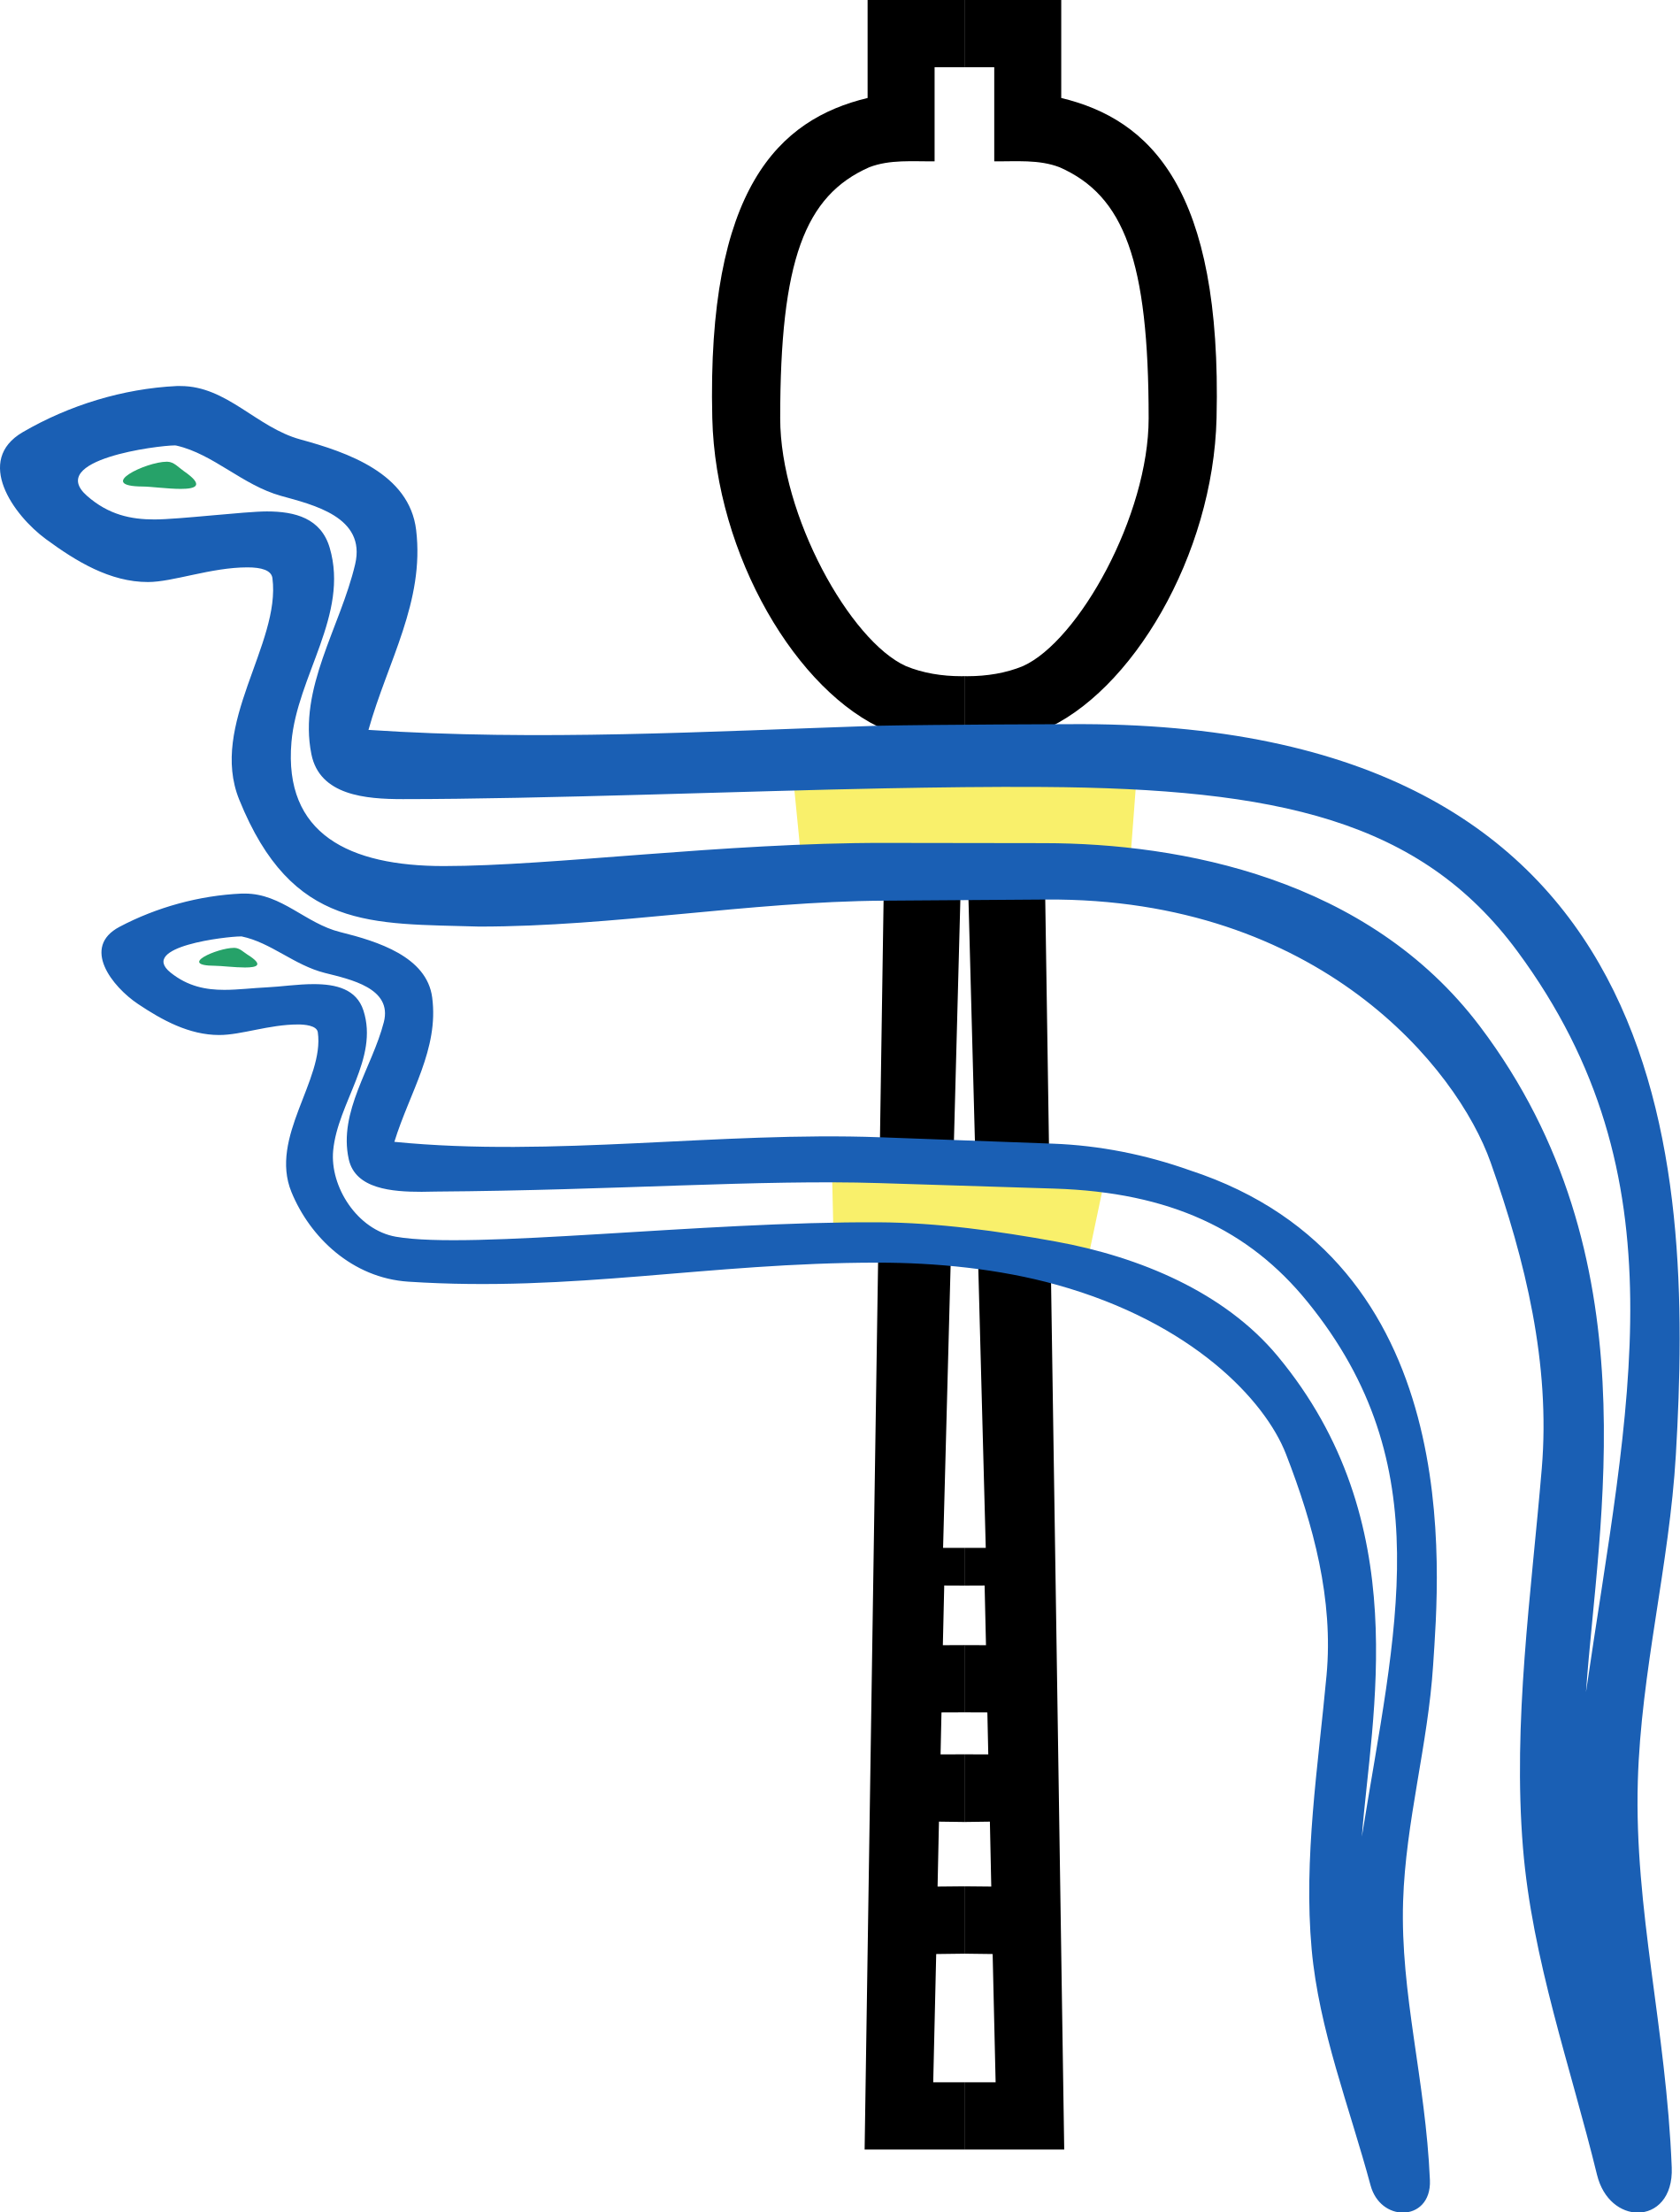
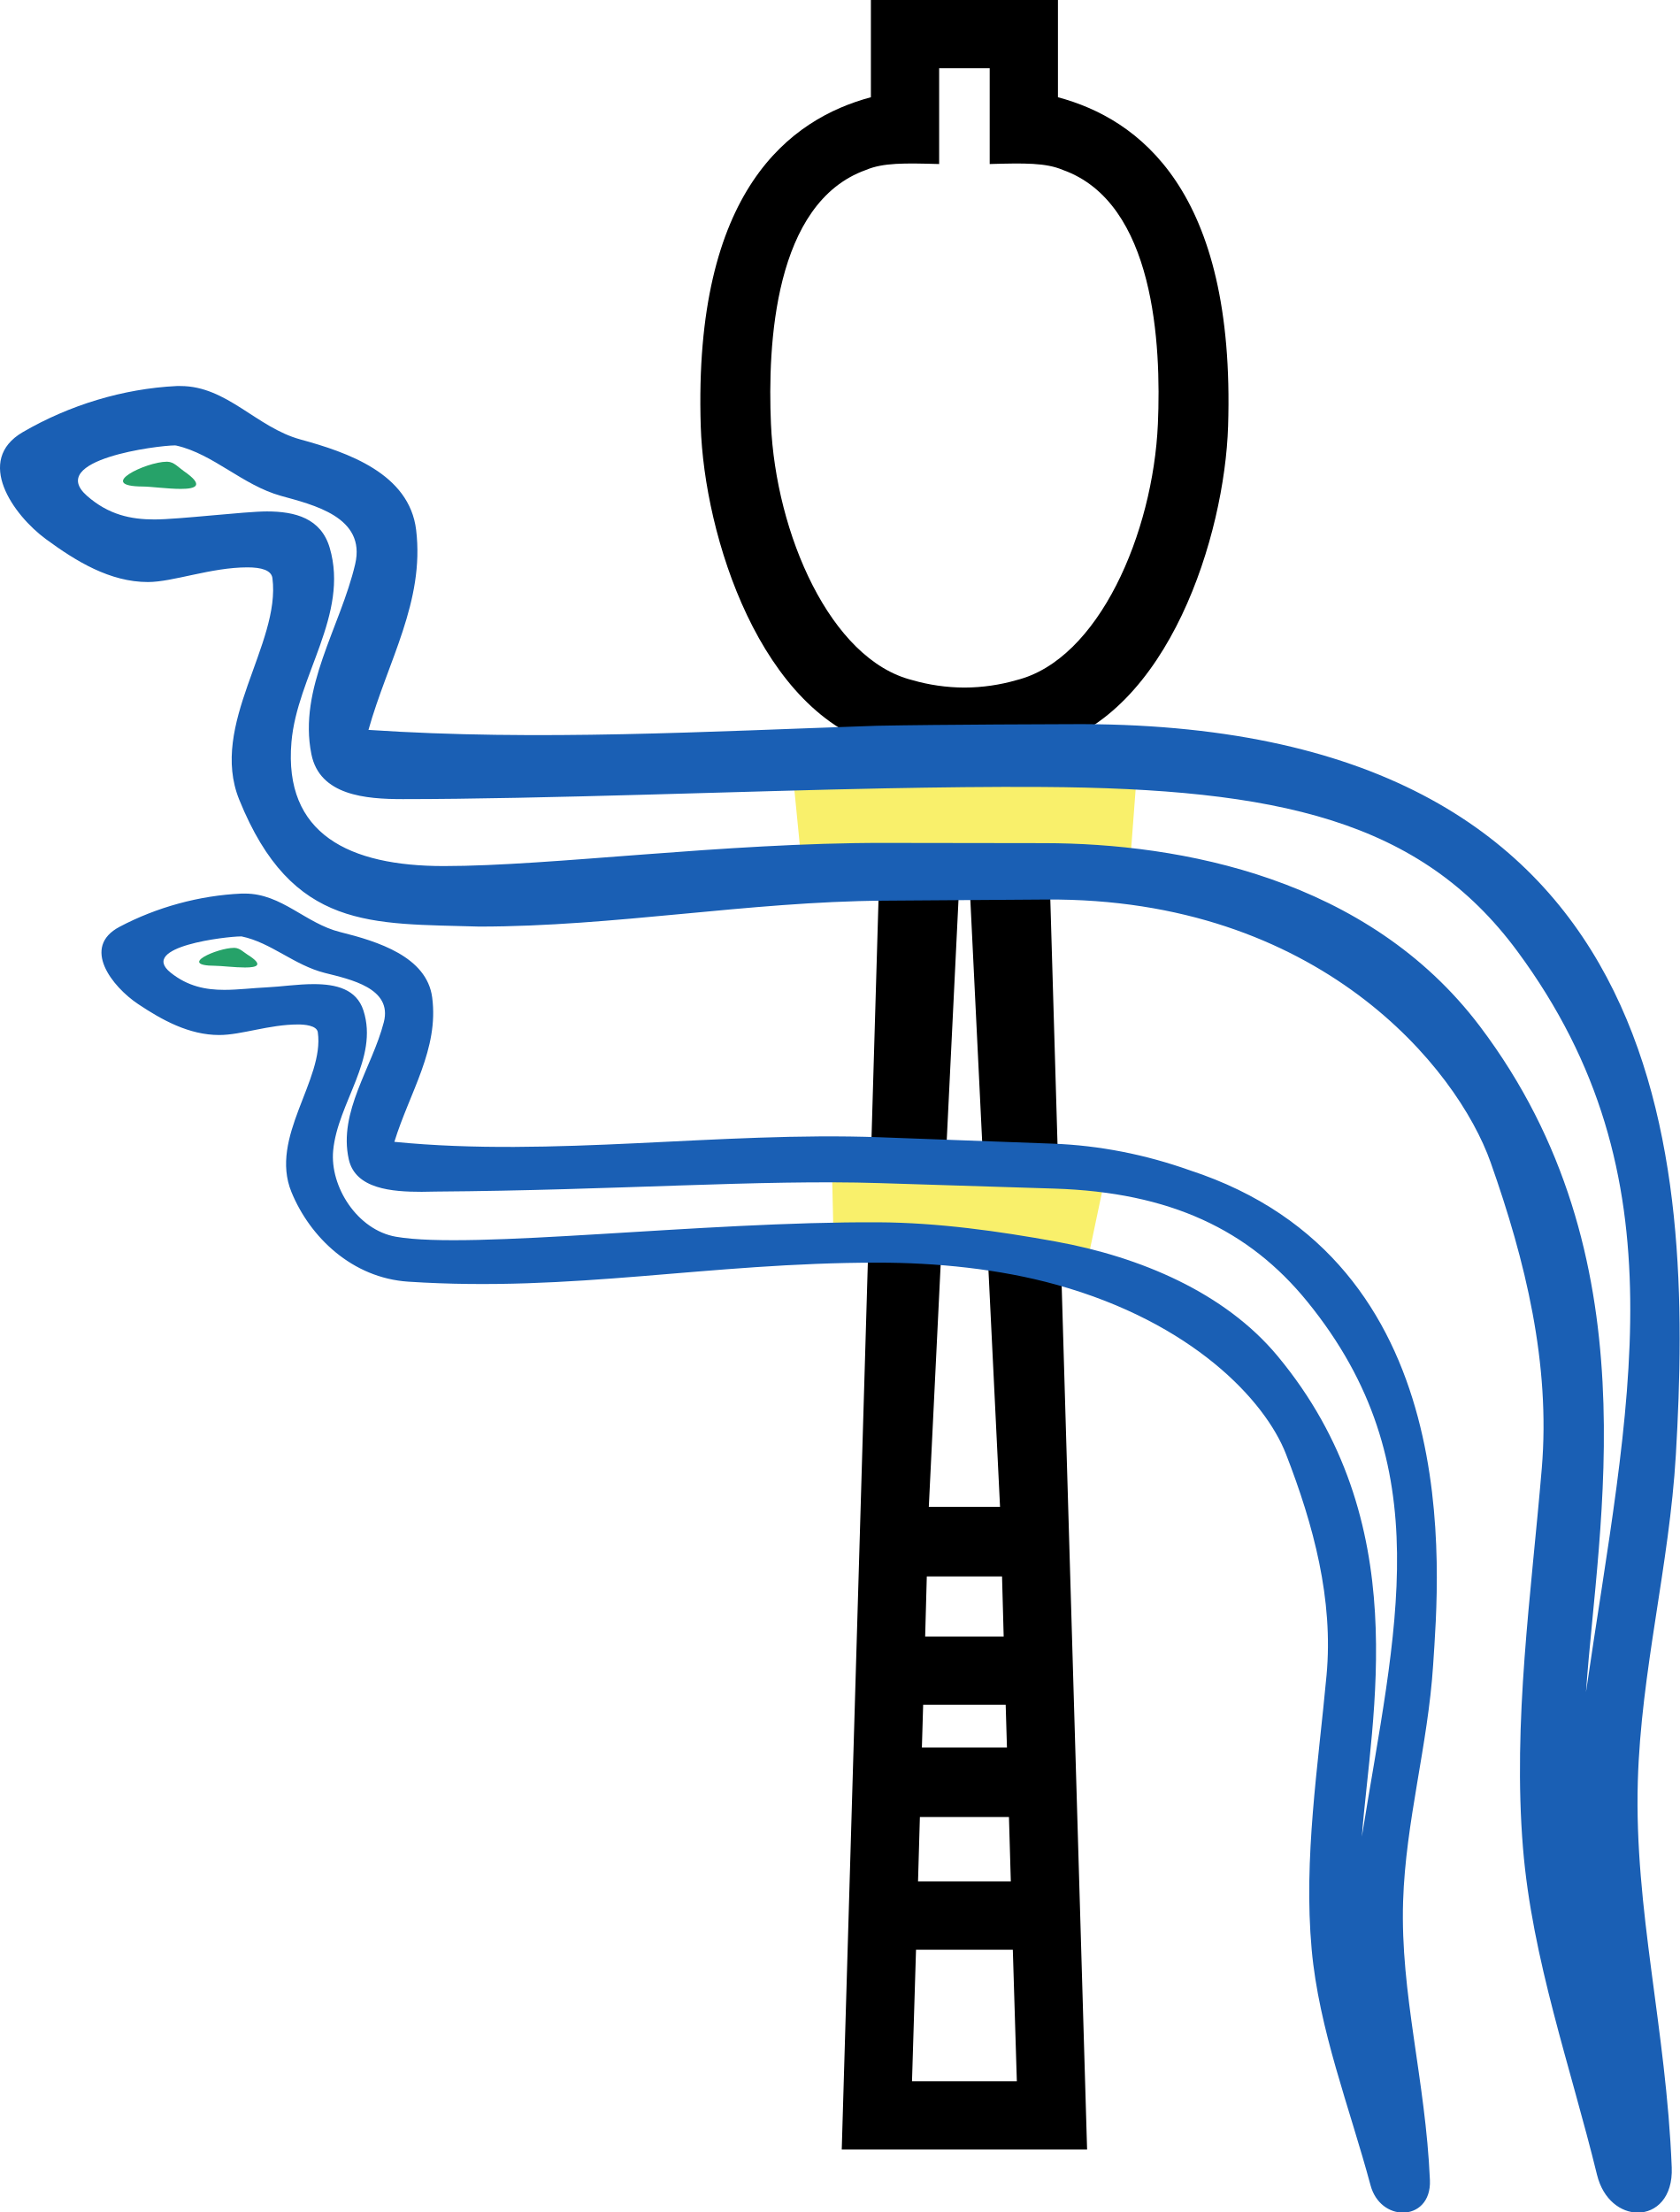
- <svg xmlns="http://www.w3.org/2000/svg" xmlns:xlink="http://www.w3.org/1999/xlink" width="759.45" height="1000" id="svg2891" version="1.1">
+ <svg xmlns="http://www.w3.org/2000/svg" width="759.45" height="1000" id="svg2891" version="1.1">
  <defs id="defs2896" />
-   <use x="0" y="0" xlink:href="#path1-8" id="use1" transform="matrix(-1,0,0,1,872.1126,0)" />
-   <path id="path1-8" style="display:inline;fill:#000000;stroke:none;stroke-width:1" d="M 392.28,9.3177487e-8 V 44.293 c -40.147,9.661 -72.709,40.822 -70.225,144.706 1.482,61.973 38.427,124.336 78.868,141.299 l -0.654,26.435 -9.336,615.023 h 45.124 v -30.394 h -14.108 l 1.348,-57.985 12.76,-0.161 v -30.457 l -12.138,0.121 0.623,-29.358 11.515,0.159 v -30.589 l -10.788,0.04 0.414,-18.983 10.374,-0.04 v -30.39 l -9.752,0.04 0.623,-26.976 9.129,0.04 v -17.051 h -9.647 l 9.647,-361.918 v -32.17 c -0.484,0.01 -0.97,0.014 -1.454,0.014 -8.654,0 -17.369,-1.403 -24.998,-4.565 -25.201,-11.321 -56.846,-68.148 -56.846,-112.031 0,-71.27 11.062,-100.607 40.248,-113.481 9.426,-3.632 19.671,-2.561 29.564,-2.697 V 30.394 h 13.485 V 9.3177487e-8 Z" />
+   <path id="path1352" style="color:#000000;display:inline;overflow:visible;visibility:visible;fill:#000000;fill-opacity:1;fill-rule:nonzero;stroke:none;stroke-width:28.689;stroke-linecap:butt;stroke-linejoin:miter;stroke-miterlimit:4;stroke-dashoffset:0;stroke-opacity:1;marker:none;marker-start:none;marker-mid:none;marker-end:none" d="M 393.768,-1.353288e-7 V 43.96 c -36.384,9.749 -80.299,41.893 -76.931,148.714 1.568,49.342 26.8,130.194 82.409,145.095 l -18.656,633.987 h 110.932 l -18.656,-633.987 c 55.609,-14.9 80.84,-95.753 82.409,-145.095 C 558.644,85.854 514.729,53.709 478.344,43.96 V -1.353288e-7 Z M 424.628,30.86 h 22.856 v 43.296 c 15.718,-0.452 25.398,-0.599 33.073,2.669 41.593,14.809 44.517,79.012 42.975,114.793 -2.165,49.393 -26.748,106.595 -63.946,115.857 -7.279,2.121 -15.4,3.345 -23.53,3.365 -8.13,-0.02 -16.251,-1.244 -23.53,-3.365 -37.199,-9.263 -61.781,-66.465 -63.946,-115.857 -1.542,-35.781 1.383,-99.983 42.975,-114.793 7.675,-3.268 17.355,-3.121 33.073,-2.669 z m 11.428,321.196 16.103,329.156 h -32.206 z m 17.01,360.62 0.74,27.17 h -35.501 l 0.74,-27.17 z m -35.668,58.03 h 37.315 l 0.571,19.33 h -38.458 z m 38.794,50.729 0.841,29.114 h -41.954 l 0.841,-29.114 z m -42.02,60.006 h 43.769 l 1.815,59.458 h -47.398 z" />
  <path style="fill:#f9f06b;stroke:none;stroke-width:1px;stroke-linecap:butt;stroke-linejoin:miter;stroke-opacity:1" d="m 357.768,342.783 5.151,52.448 147.509,1.873 4.215,-55.726 z" id="path29" />
  <path style="fill:#f9f06b;stroke:none;stroke-width:1px;stroke-linecap:butt;stroke-linejoin:miter;stroke-opacity:1" d="m 376.031,523.072 0.937,40.272 113.793,11.239 9.366,-44.487 z" id="path30" />
  <path id="path2893" style="fill:#1a5fb4;stroke:none;stroke-width:1" d="m 79.858,174.52 c -24.23,1.181 -48.559,8.635 -69.538,20.83 -21.91,12.736 -4.359,37.502 10.467,48.397 13.651,10.033 28.937,19.38 46.117,19.38 11.293,0 28.53,-6.633 44.977,-6.633 6.219,0 10.824,1.261 11.296,4.871 3.883,29.717 -28.756,66.14 -15.027,100.11 23.969,59.309 59.855,55.913 108.505,57.413 61.007,0 121.794,-11.28 182.81,-11.711 24.492,-0.173 48.984,-0.345 73.477,-0.518 123.353,-0.87 185.927,76.079 201.05,118.868 15.719,44.475 27.09,90.997 23.11,138.351 -4.789,56.978 -13.165,114.509 -8.498,171.514 4.116,50.285 21.543,99.009 33.474,147.782 2.787,11.394 10.888,17.1 18.447,17.1 8.26,0 15.883,-6.806 15.338,-20.416 -2.478,-62.84 -16.998,-116.556 -15.338,-174.52 1.427,-49.817 14.265,-97.712 17.203,-147.678 7.82,-133.003 0.318,-332.577 -274.526,-330.281 0,0 -57.902,0.142 -86.845,0.725 -76.743,2.571 -153.141,6.984 -229.756,1.865 8.707,-31.009 25.433,-58.032 21.556,-90.369 -3.064,-25.554 -31.082,-35.13 -52.335,-40.935 -19.833,-5.417 -33.204,-24.147 -54.201,-24.147 -0.572,0 -1.178,-0.028 -1.762,0 z m -0.829,26.841 c 0.382,0 0.689,0.071 0.829,0.103 16.691,3.843 29.811,17.865 47.153,22.696 14.594,4.066 38.584,9.523 33.577,30.883 -6.681,28.503 -25.802,56.08 -19.794,85.913 3.76,18.667 24.535,20.312 41.35,20.312 62.378,0 157.027,-3.721 218.046,-4.871 23.763,-0.448 47.533,-0.78 71.3,-0.622 106.172,0.707 170.707,14.932 214.522,74.202 75.879,102.644 49.965,205.342 31.09,334.945 C 722.386,688.45 747.736,568.009 669.121,463.969 618.44,396.896 533.717,381.254 472.217,381.166 l -72.44,-0.104 c -72.174,-0.103 -150.445,10.467 -199.081,10.467 -42.763,0 -72.505,-14.384 -68.917,-56.066 2.571,-29.866 26.145,-57.618 17.307,-87.778 -3.931,-13.415 -15.668,-16.478 -28.396,-16.478 -9.944,0 -39.867,3.627 -50.884,3.627 -10.532,0 -20.67,-2.051 -30.468,-10.674 -18.66,-16.423 32.214,-22.799 39.692,-22.799 z m 30.261,202.604 c -19.256,0.853 -38.565,6.22 -55.237,15.027 -17.411,9.198 -3.388,27.056 8.394,34.925 10.849,7.245 23.033,13.991 36.686,13.991 10.023,0 22.506,-4.767 35.65,-4.767 2.722,0 8.46,0.377 8.912,3.524 3.085,21.461 -22.072,47.434 -11.918,72.233 8.326,20.335 27.373,38.851 52.853,40.521 74.597,4.89 135.337,-8.604 212.346,-8.604 26.088,0 54.752,2.746 80.938,10.053 61.149,17.06 94.082,52.187 103.53,76.482 12.491,32.118 21.506,65.809 18.343,100.007 -3.806,41.147 -10.445,82.675 -6.736,123.843 3.271,36.314 17.153,71.52 26.634,106.743 2.215,8.228 8.606,12.332 14.612,12.332 6.564,0 12.662,-4.887 12.229,-14.716 -1.969,-45.381 -13.444,-84.159 -12.125,-126.019 1.134,-35.976 11.241,-70.659 13.576,-106.743 2.707,-41.839 15.536,-182.723 -110.059,-223.746 -19.935,-7.085 -40.83,-11.244 -61.766,-12.019 l -78.347,-2.902 c -72.179,-2.673 -147.937,9.171 -219.497,2.073 6.919,-22.391 20.181,-41.937 17.1,-65.289 -2.435,-18.454 -24.667,-25.343 -41.557,-29.536 -15.761,-3.912 -26.426,-17.41 -43.112,-17.411 -0.455,0 -0.987,-0.021 -1.451,0 z m -0.622,19.38 h 0.622 c 13.264,2.775 23.734,12.989 37.516,16.478 11.597,2.936 30.716,6.856 26.738,22.281 -5.309,20.584 -20.63,40.429 -15.856,61.973 2.988,13.481 19.593,14.716 32.956,14.716 2.224,0 4.351,-0.09 6.322,-0.106 81.272,-0.58 147.004,-5.516 200.532,-3.835 l 79.176,2.487 c 52.518,1.65 88.099,18.746 114.412,51.092 60.3,74.126 39.665,148.287 24.665,241.882 4.198,-55.226 24.337,-142.187 -38.137,-217.321 -23.829,-28.655 -62.092,-44.779 -100.214,-51.71 -25.795,-4.69 -53.319,-8.564 -80.213,-8.705 -79.655,-0.419 -184.037,12.47 -218.15,6.529 -17.517,-3.047 -29.936,-22.701 -28.396,-38.966 2.043,-21.569 20.704,-41.54 13.68,-63.32 -3.124,-9.688 -12.374,-11.918 -22.489,-11.918 -7.239,0 -14.923,1.168 -21.038,1.451 -6.599,0.305 -13.047,1.14 -19.38,1.14 -8.37,0 -16.463,-1.545 -24.25,-7.773 -14.829,-11.86 25.562,-16.374 31.505,-16.374 z" />
  <path id="path20" style="fill:#26a269;stroke:none;stroke-width:1" d="M 105.789 428.508 C 98.329 428.508 79.993 436.539 97.188 436.609 C 99.995 436.621 106.192 437.385 110.783 437.385 C 116.259 437.385 119.451 436.299 111.881 431.555 C 110.049 430.406 108.392 428.575 106.053 428.512 L 105.789 428.508 z " />
  <path style="fill:#000000;stroke:none;stroke-width:1" d="m 397.052,552.334 v 0 c 0,0 0,0 0,0 5e-5,0 5e-5,0 1e-4,0 z" id="path19" />
  <path id="path17" style="fill:#26a269;stroke:none;stroke-width:1" d="m 75.41,208.73 c -9.388,0.001 -32.458,11.121 -10.822,11.219 3.533,0.016 11.33,1.072 17.107,1.072 6.89,0 10.906,-1.503 1.381,-8.072 -2.306,-1.59 -4.388,-4.125 -7.332,-4.213 -0.179,-0.005 -0.259,-0.006 -0.334,-0.006 z" />
</svg>
